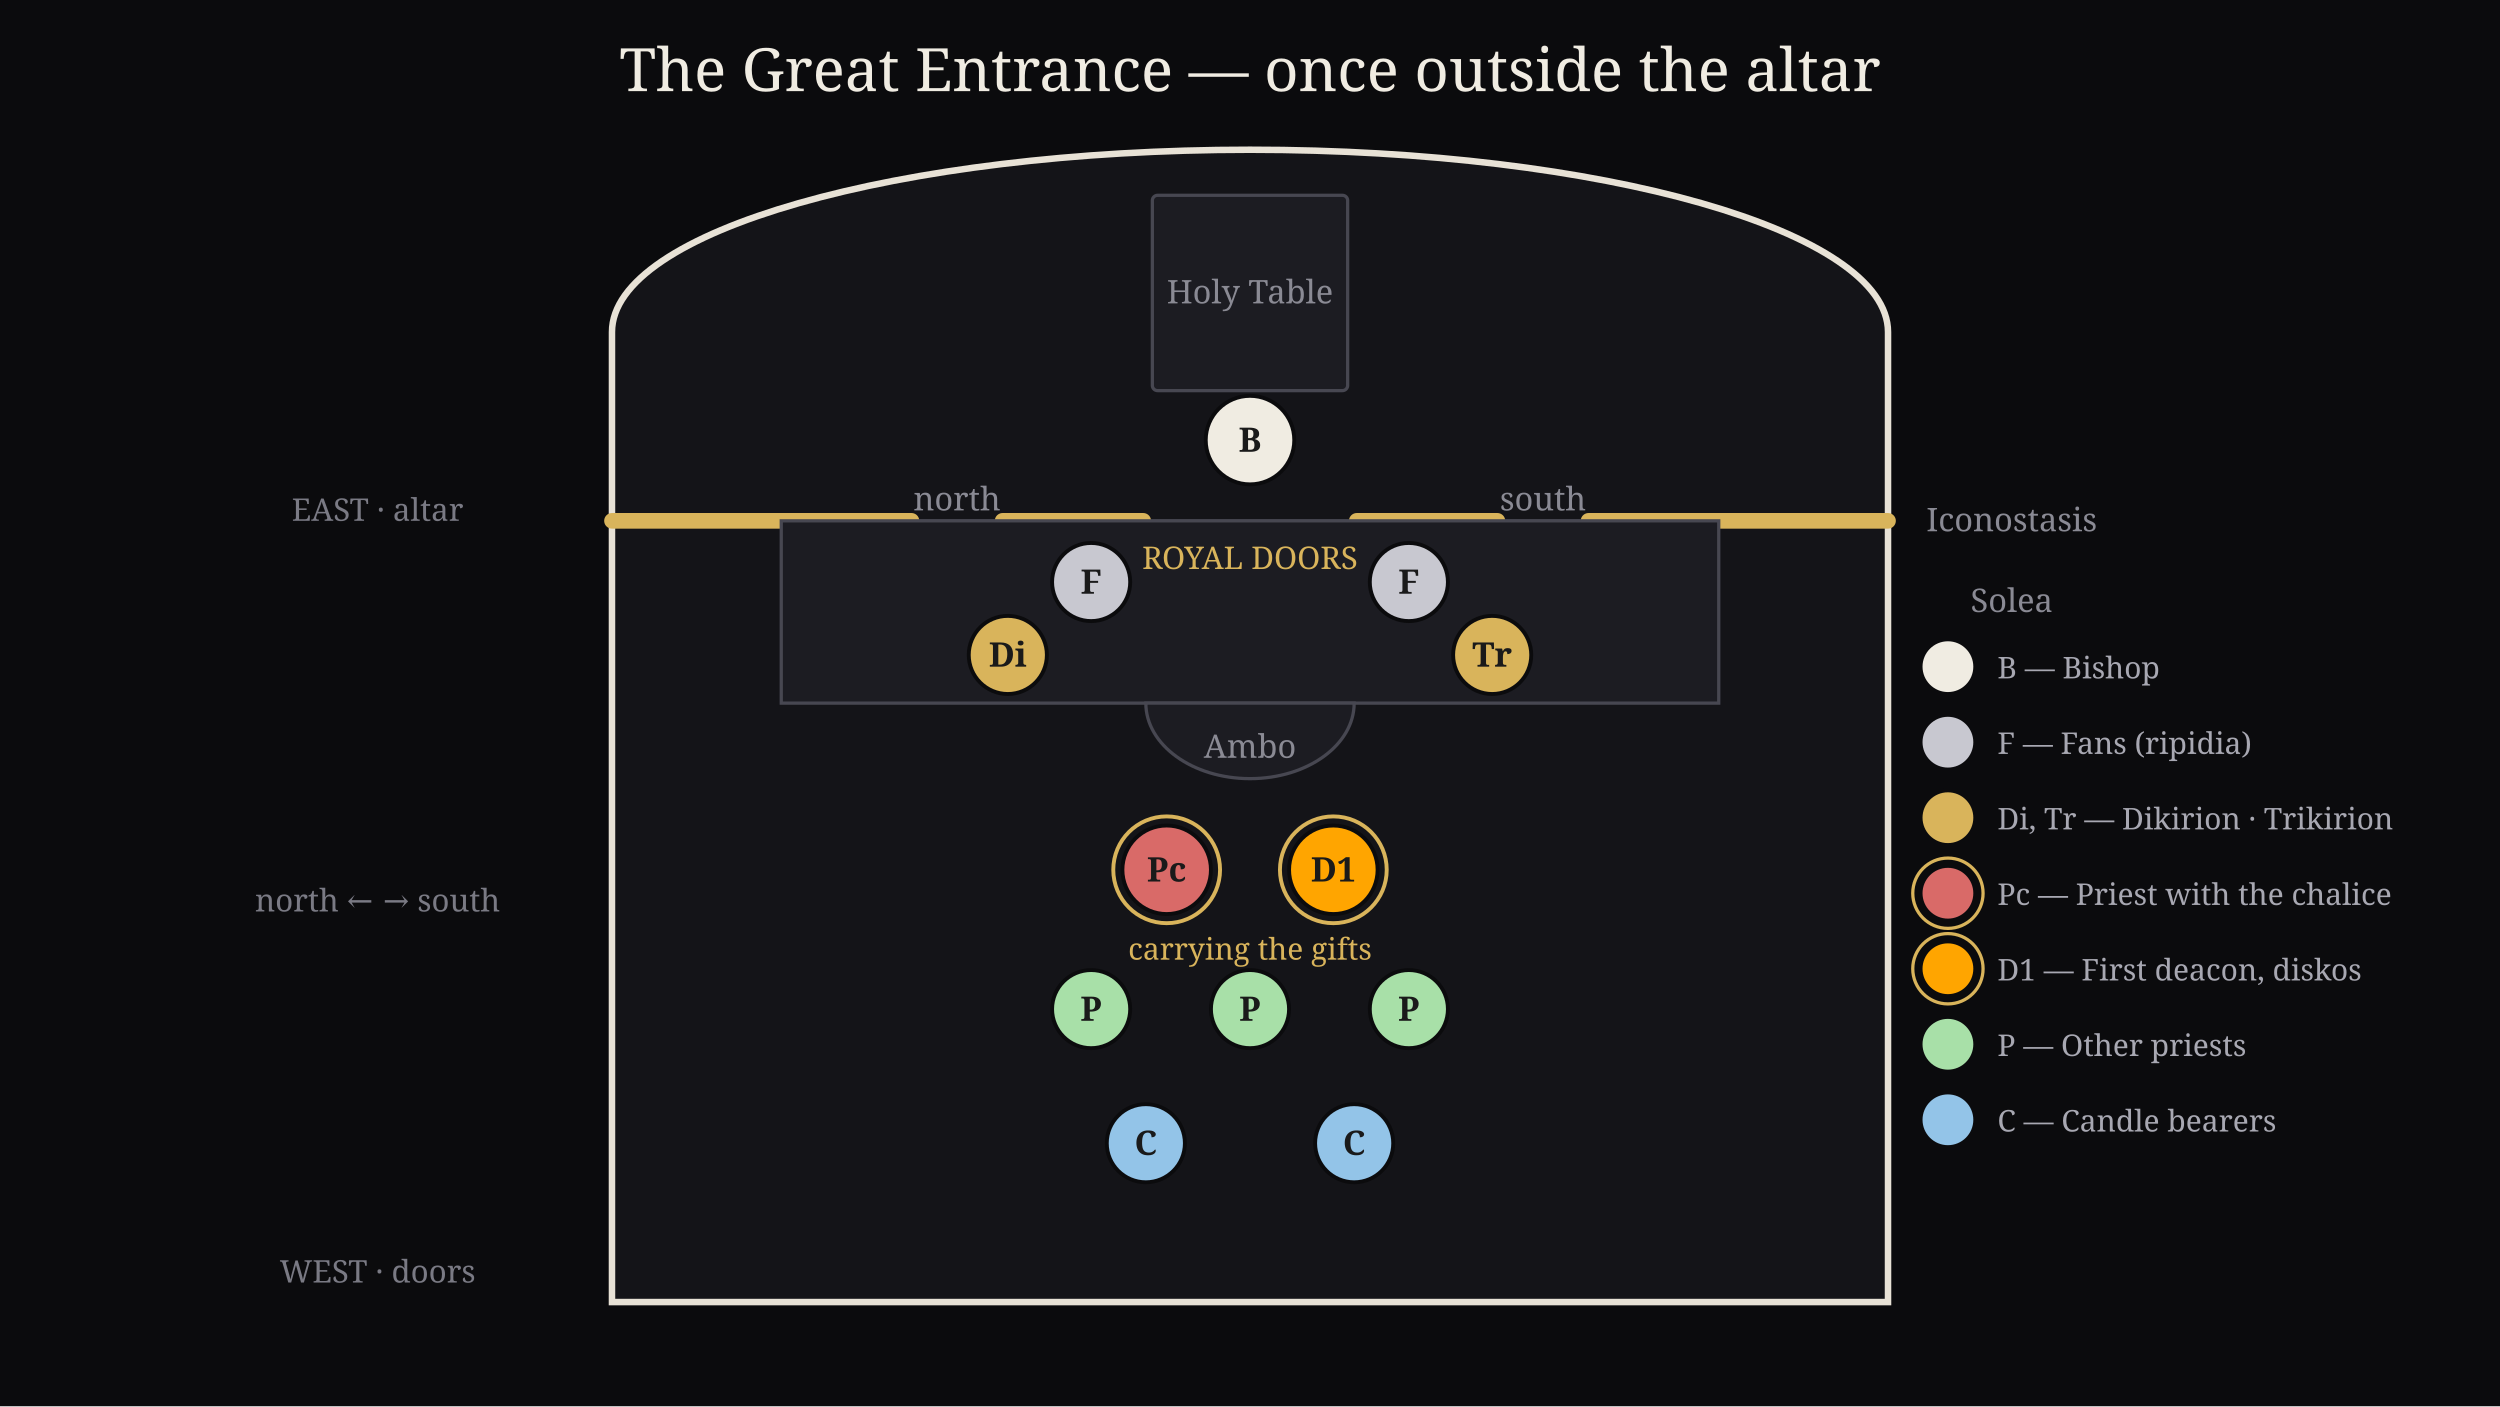
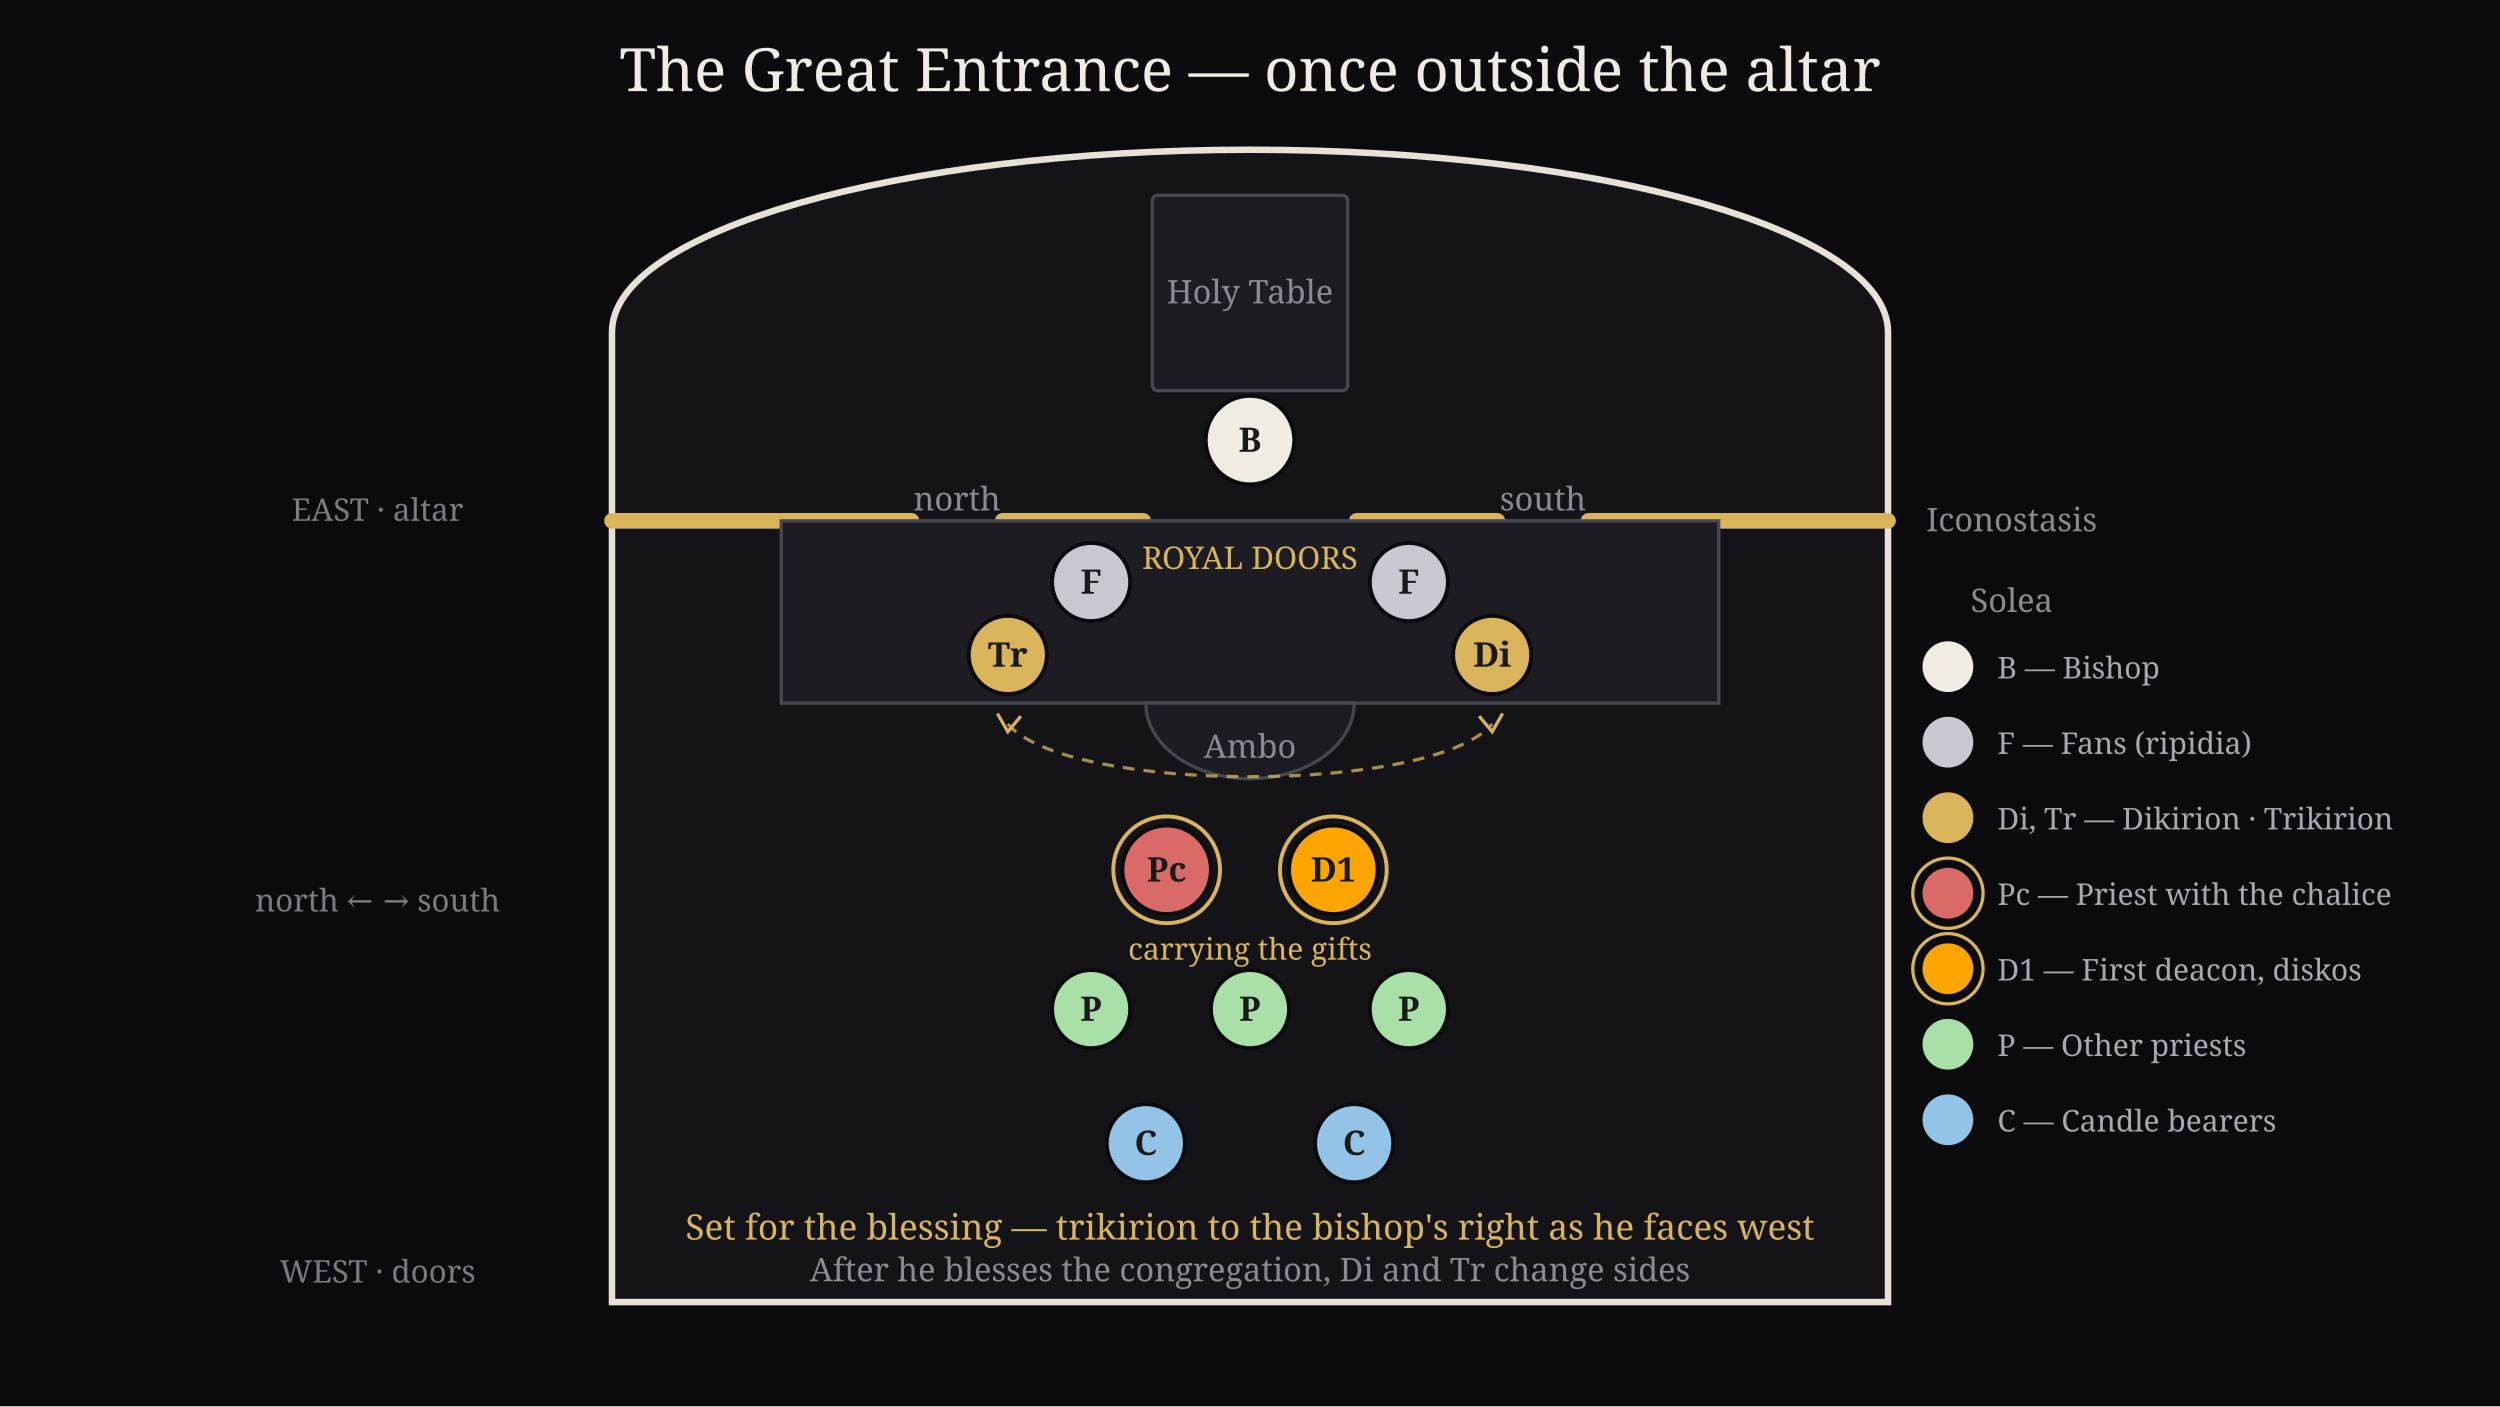
<svg xmlns="http://www.w3.org/2000/svg" width="1920" height="1080" viewBox="0 0 1920 1080">
  <defs>
    <style>
      .bg   { fill:#0b0b0d; }
      .wall { fill:none; stroke:#e8e2d6; stroke-width:5; }
      .icon { fill:none; stroke:#d9b45b; stroke-width:12; stroke-linecap:round; }
      .floor{ fill:#141418; stroke:#33333c; stroke-width:2.5; }
      .rise { fill:#1c1c22; stroke:#474751; stroke-width:2.5; }
      .arch { fill:#8a8a94; font-family:Georgia,serif; font-size:25px; text-anchor:middle; }
      .gold { fill:#d9b45b; font-family:Georgia,serif; font-size:27px; text-anchor:middle; }
      .name { font-family:Georgia,serif; font-size:26px; text-anchor:middle; font-weight:bold; }
      .ttl  { fill:#f0ece2; font-family:Georgia,serif; font-size:46px; text-anchor:middle; }
      .fig  { stroke:#0b0b0d; stroke-width:3; }
      .cmp  { fill:#7a7a84; font-family:Georgia,serif; font-size:24px; text-anchor:middle; }
      .lgd  { fill:#a8a8b2; font-family:Georgia,serif; font-size:23px; text-anchor:start; }
    </style>
  </defs>
  <rect class="bg" width="1920" height="1080" />
  <text class="ttl" x="960" y="70">The Great Entrance — once outside the altar</text>
  <path class="floor" d="M470,400 L470,255 A490,140 0 0 1 1450,255 L1450,400 Z" />
  <rect class="floor" x="470" y="400" width="980" height="600" />
  <path class="wall" d="M470,1000 L470,255 A490,140 0 0 1 1450,255 L1450,1000 Z" />
  <rect class="rise" x="885" y="150" width="150" height="150" rx="4" />
  <text class="arch" x="960" y="233">Holy Table</text>
  <line class="icon" x1="470" y1="400" x2="700" y2="400" />
  <line class="icon" x1="770" y1="400" x2="878" y2="400" />
  <line class="icon" x1="1042" y1="400" x2="1150" y2="400" />
  <line class="icon" x1="1220" y1="400" x2="1450" y2="400" />
  <text class="arch" x="735" y="392">north</text>
  <text class="arch" x="1185" y="392">south</text>
  <text class="arch" x="1545" y="408">Iconostasis</text>
  <circle class="fig" cx="960" cy="338" r="34" fill="#f0ece2" />
  <text class="name" x="960" y="347" fill="#1a1a1a">B</text>
  <rect class="rise" x="600" y="400" width="720" height="140" />
  <text class="arch" x="1545" y="470">Solea</text>
  <path class="rise" d="M880,540 A80,58 0 0 0 1040,540 Z" />
  <text class="arch" x="960" y="582">Ambo</text>
  <text class="gold" x="960" y="437" style="font-size:24px">ROYAL DOORS</text>
  <circle class="fig" cx="838" cy="447" r="30" fill="#c8c8d0" />
  <circle class="fig" cx="1082" cy="447" r="30" fill="#c8c8d0" />
  <text class="name" x="838" y="456" fill="#1a1a1a">F</text>
  <text class="name" x="1082" y="456" fill="#1a1a1a">F</text>
  <circle class="fig" cx="774" cy="503" r="30" fill="#d9b45b" />
  <circle class="fig" cx="1146" cy="503" r="30" fill="#d9b45b" />
-   <text class="name" x="774" y="512" fill="#1a1a1a">Di</text>
-   <text class="name" x="1146" y="512" fill="#1a1a1a">Tr</text>
+   <text class="name" x="774" y="512" fill="#1a1a1a">Tr</text>
+   <text class="name" x="1146" y="512" fill="#1a1a1a">Di</text>
  <circle cx="896" cy="668" r="41" fill="none" stroke="#d9b45b" stroke-width="3" />
  <circle cx="1024" cy="668" r="41" fill="none" stroke="#d9b45b" stroke-width="3" />
  <circle class="fig" cx="896" cy="668" r="34" fill="#d96a68" />
  <circle class="fig" cx="1024" cy="668" r="34" fill="#ffa500" />
  <text class="name" x="896" y="677" fill="#1a1a1a">Pc</text>
  <text class="name" x="1024" y="677" fill="#1a1a1a">D1</text>
  <text class="arch" x="960" y="737" style="font-size:23px;fill:#d9b45b">carrying the gifts</text>
  <circle class="fig" cx="838" cy="775" r="30" fill="#a8e0a8" />
  <circle class="fig" cx="960" cy="775" r="30" fill="#a8e0a8" />
  <circle class="fig" cx="1082" cy="775" r="30" fill="#a8e0a8" />
  <text class="name" x="838" y="784" fill="#1a1a1a">P</text>
  <text class="name" x="960" y="784" fill="#1a1a1a">P</text>
  <text class="name" x="1082" y="784" fill="#1a1a1a">P</text>
  <circle class="fig" cx="880" cy="878" r="30" fill="#93c4e8" />
  <circle class="fig" cx="1040" cy="878" r="30" fill="#93c4e8" />
  <text class="name" x="880" y="887" fill="#1a1a1a">C</text>
  <text class="name" x="1040" y="887" fill="#1a1a1a">C</text>
  <circle class="fig" cx="1496" cy="512" r="21" fill="#f0ece2" />
  <text class="lgd" x="1534" y="521">B — Bishop</text>
  <circle class="fig" cx="1496" cy="570" r="21" fill="#c8c8d0" />
  <text class="lgd" x="1534" y="579">F — Fans (ripidia)</text>
  <circle class="fig" cx="1496" cy="628" r="21" fill="#d9b45b" />
  <text class="lgd" x="1534" y="637">Di, Tr — Dikirion · Trikirion</text>
  <circle cx="1496" cy="686" r="27" fill="none" stroke="#d9b45b" stroke-width="2.5" />
  <circle class="fig" cx="1496" cy="686" r="21" fill="#d96a68" />
  <text class="lgd" x="1534" y="695">Pc — Priest with the chalice</text>
  <circle cx="1496" cy="744" r="27" fill="none" stroke="#d9b45b" stroke-width="2.5" />
  <circle class="fig" cx="1496" cy="744" r="21" fill="#ffa500" />
  <text class="lgd" x="1534" y="753">D1 — First deacon, diskos</text>
  <circle class="fig" cx="1496" cy="802" r="21" fill="#a8e0a8" />
  <text class="lgd" x="1534" y="811">P — Other priests</text>
  <circle class="fig" cx="1496" cy="860" r="21" fill="#93c4e8" />
  <text class="lgd" x="1534" y="869">C — Candle bearers</text>
  <text class="cmp" x="290" y="400">EAST · altar</text>
  <text class="cmp" x="290" y="700">north ←    → south</text>
+   <path d="M774,556 C820,610 1100,610 1146,556" fill="none" stroke="#d9b45b" stroke-width="2.5" stroke-dasharray="9 7" opacity="0.75" />
+   <path d="M766,548 L774,562 L784,550" fill="none" stroke="#d9b45b" stroke-width="2.5" />
+   <path d="M1136,550 L1146,562 L1154,548" fill="none" stroke="#d9b45b" stroke-width="2.5" />
+   <text class="gold" x="960" y="952" style="font-size:27px">Set for the blessing — trikirion to the bishop's right as he faces west</text>
+   <text class="arch" x="960" y="984" style="font-size:25px">After he blesses the congregation, Di and Tr change sides</text>
  <text class="cmp" x="290" y="985">WEST · doors</text>
</svg>
